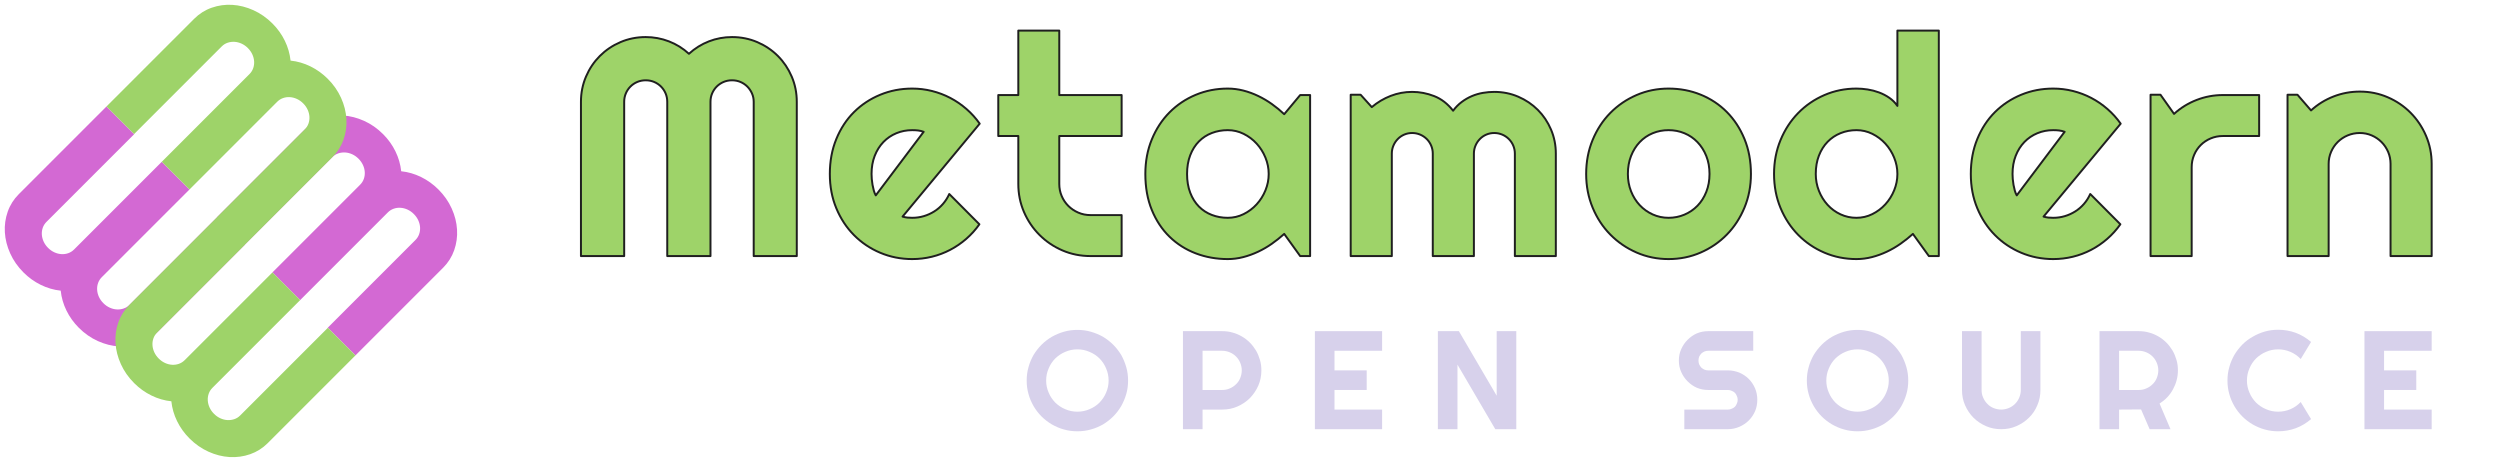
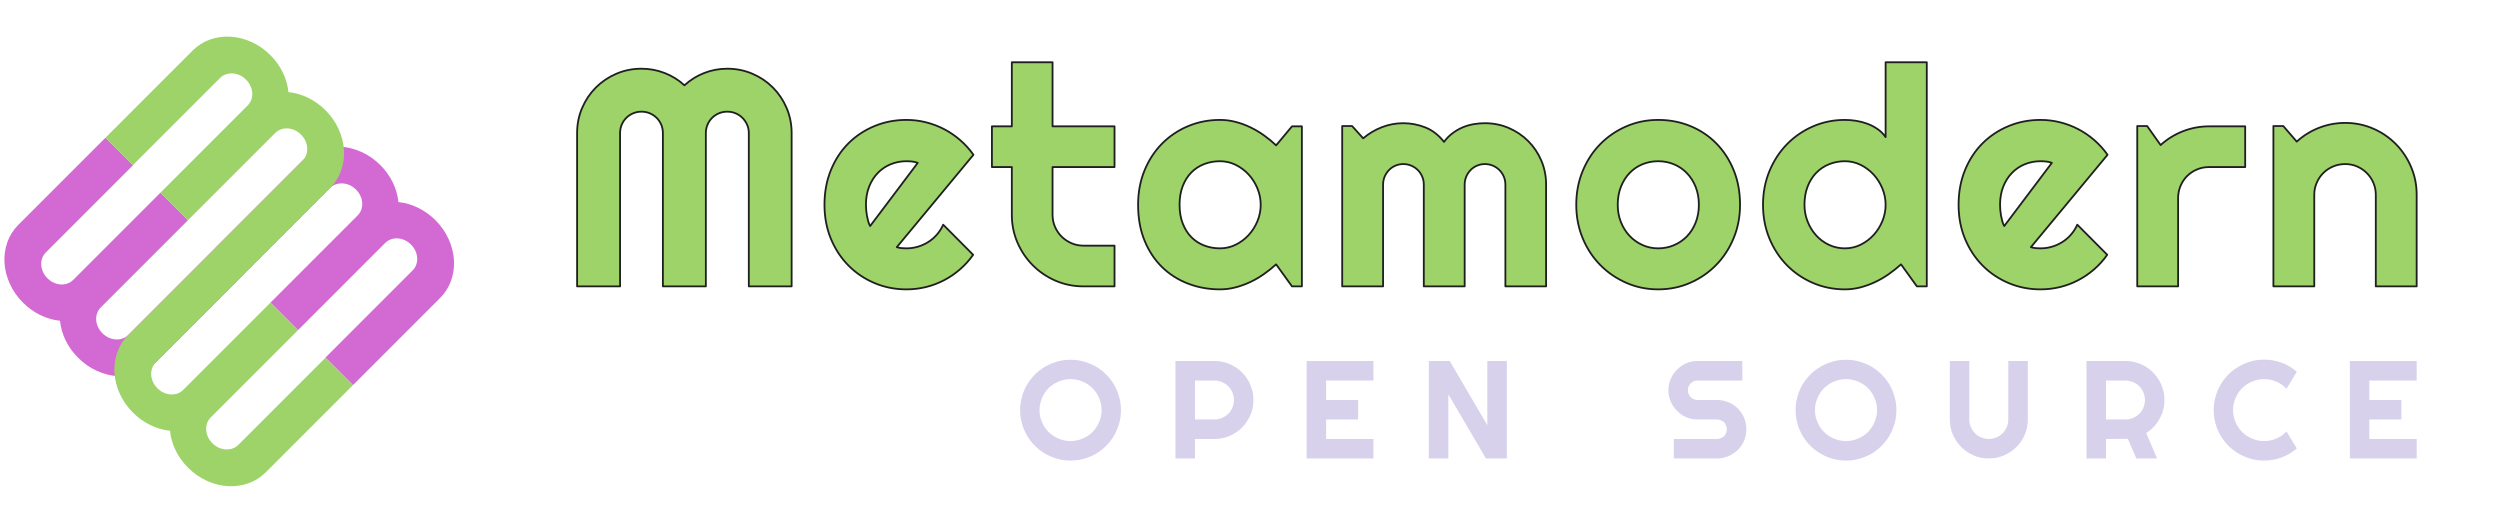
- <svg xmlns="http://www.w3.org/2000/svg" width="100%" height="100%" viewBox="0 0 5250 970" version="1.1" xml:space="preserve" style="fill-rule:evenodd;clip-rule:evenodd;stroke-linejoin:round;stroke-miterlimit:1.414;">
-   <rect id="os-logo-blue-purple-no-bg" x="0" y="0" width="5250" height="970" style="fill:none;" />
-   <path d="M513.922,513.922l184.091,-184.092c3.596,-3.595 7.728,-6.174 12.398,-7.737c4.67,-1.562 9.491,-2.194 14.463,-1.896c4.972,0.297 9.874,1.544 14.706,3.738c4.831,2.195 9.274,5.319 13.327,9.373c4.054,4.054 7.178,8.496 9.373,13.328c2.194,4.831 3.441,9.733 3.738,14.705c0.298,4.972 -0.368,9.759 -1.998,14.361c-1.63,4.603 -4.242,8.702 -7.838,12.297l-184.091,184.092l58.169,58.169l184.091,-184.092c3.596,-3.595 7.695,-6.208 12.297,-7.838c4.603,-1.629 9.39,-2.295 14.362,-1.998c4.972,0.298 9.874,1.544 14.705,3.739c4.832,2.195 9.274,5.319 13.328,9.373c4.053,4.053 7.178,8.496 9.372,13.327c2.195,4.832 3.441,9.733 3.739,14.705c0.298,4.972 -0.368,9.759 -1.998,14.362c-1.63,4.602 -4.243,8.701 -7.838,12.297l-184.092,184.091l58.17,58.17l184.091,-184.092c10.667,-10.667 18.441,-22.968 23.323,-36.902c4.882,-13.935 6.876,-28.361 5.983,-43.276c-0.893,-14.916 -4.636,-29.685 -11.228,-44.307c-6.592,-14.622 -15.901,-27.946 -27.926,-39.971c-10.81,-10.81 -22.922,-19.506 -36.337,-26.089c-13.414,-6.584 -27.344,-10.625 -41.788,-12.125c-1.5,-14.444 -5.508,-28.34 -12.023,-41.687c-6.516,-13.347 -15.178,-25.425 -25.988,-36.235c-12.026,-12.026 -25.349,-21.334 -39.971,-27.926c-14.622,-6.592 -29.391,-10.335 -44.307,-11.228c-14.916,-0.893 -29.341,1.101 -43.276,5.983c-13.935,4.882 -26.236,12.656 -36.902,23.323l-184.092,184.091l0.123,0.123l-184.091,184.092c-3.596,3.595 -7.728,6.174 -12.398,7.737c-4.67,1.562 -9.491,2.194 -14.463,1.896c-4.972,-0.297 -9.874,-1.544 -14.706,-3.738c-4.831,-2.195 -9.274,-5.319 -13.327,-9.373c-4.054,-4.054 -7.178,-8.496 -9.373,-13.328c-2.194,-4.831 -3.441,-9.733 -3.738,-14.705c-0.298,-4.972 0.368,-9.759 1.998,-14.361c1.63,-4.603 4.242,-8.702 7.838,-12.297l184.091,-184.092l-58.169,-58.169l-184.091,184.092c-3.596,3.595 -7.695,6.208 -12.297,7.838c-4.603,1.629 -9.39,2.295 -14.362,1.998c-4.972,-0.298 -9.874,-1.544 -14.705,-3.739c-4.832,-2.195 -9.274,-5.319 -13.328,-9.373c-4.053,-4.053 -7.178,-8.496 -9.372,-13.327c-2.195,-4.832 -3.441,-9.733 -3.739,-14.705c-0.298,-4.972 0.368,-9.759 1.998,-14.362c1.63,-4.602 4.243,-8.701 7.838,-12.297l184.092,-184.091l-58.17,-58.17l-184.091,184.092c-10.667,10.667 -18.441,22.968 -23.323,36.902c-4.882,13.935 -6.876,28.361 -5.983,43.276c0.893,14.916 4.636,29.685 11.228,44.307c6.592,14.622 15.901,27.946 27.926,39.971c10.81,10.81 22.922,19.506 36.337,26.089c13.414,6.584 27.344,10.625 41.788,12.125c1.5,14.444 5.508,28.34 12.023,41.687c6.516,13.347 15.178,25.425 25.988,36.235c12.026,12.026 25.349,21.334 39.971,27.926c14.622,6.592 29.391,10.335 44.307,11.228c14.916,0.893 29.341,-1.101 43.276,-5.983c13.935,-4.882 26.236,-12.656 36.902,-23.323l184.092,-184.091" style="fill:#d369d3;" />
-   <path d="M514.045,514.045l184.091,-184.092c10.667,-10.666 18.441,-22.967 23.323,-36.902c4.882,-13.935 6.876,-28.36 5.983,-43.276c-0.893,-14.916 -4.636,-29.685 -11.228,-44.307c-6.592,-14.622 -15.9,-27.945 -27.926,-39.971c-10.81,-10.81 -22.922,-19.506 -36.336,-26.089c-13.415,-6.583 -27.344,-10.625 -41.788,-12.125c-1.5,-14.444 -5.508,-28.34 -12.024,-41.687c-6.515,-13.347 -15.178,-25.425 -25.988,-36.235c-12.025,-12.025 -25.349,-21.334 -39.971,-27.926c-14.622,-6.592 -29.391,-10.335 -44.307,-11.228c-14.915,-0.893 -29.341,1.101 -43.276,5.983c-13.934,4.882 -26.235,12.656 -36.902,23.323l-184.092,184.091l57.967,57.967l184.091,-184.092c3.596,-3.595 7.729,-6.174 12.399,-7.736c4.67,-1.563 9.491,-2.195 14.463,-1.897c4.972,0.298 9.873,1.544 14.705,3.739c4.831,2.194 9.274,5.319 13.327,9.372c4.054,4.054 7.178,8.496 9.373,13.328c2.195,4.831 3.441,9.733 3.739,14.705c0.297,4.972 -0.369,9.759 -1.998,14.362c-1.63,4.602 -4.243,8.701 -7.838,12.297l-184.092,184.091l58.169,58.169l184.092,-184.091c3.595,-3.596 7.694,-6.208 12.297,-7.838c4.602,-1.63 9.389,-2.296 14.361,-1.998c4.972,0.297 9.874,1.544 14.705,3.738c4.832,2.195 9.274,5.319 13.328,9.373c4.054,4.053 7.178,8.496 9.373,13.327c2.194,4.832 3.441,9.734 3.738,14.706c0.298,4.972 -0.368,9.759 -1.998,14.361c-1.63,4.603 -4.242,8.702 -7.838,12.297l-184.091,184.092l0.079,0.079l-184.091,184.092c-10.667,10.666 -18.441,22.967 -23.323,36.902c-4.882,13.935 -6.876,28.36 -5.983,43.276c0.893,14.916 4.636,29.685 11.228,44.307c6.592,14.622 15.9,27.945 27.926,39.971c10.81,10.81 22.922,19.506 36.336,26.089c13.415,6.583 27.344,10.625 41.788,12.125c1.5,14.444 5.508,28.34 12.024,41.687c6.515,13.347 15.178,25.425 25.988,36.235c12.025,12.025 25.349,21.334 39.971,27.926c14.622,6.592 29.391,10.335 44.307,11.228c14.915,0.893 29.341,-1.101 43.276,-5.983c13.934,-4.882 26.235,-12.656 36.902,-23.323l184.092,-184.091l-57.967,-57.967l-184.091,184.092c-3.596,3.595 -7.729,6.174 -12.399,7.736c-4.67,1.563 -9.491,2.195 -14.463,1.897c-4.972,-0.298 -9.873,-1.544 -14.705,-3.739c-4.831,-2.194 -9.274,-5.319 -13.327,-9.372c-4.054,-4.054 -7.178,-8.496 -9.373,-13.328c-2.195,-4.831 -3.441,-9.733 -3.739,-14.705c-0.297,-4.972 0.369,-9.759 1.998,-14.362c1.63,-4.602 4.243,-8.701 7.838,-12.297l184.092,-184.091l-58.169,-58.169l-184.092,184.091c-3.595,3.596 -7.694,6.208 -12.297,7.838c-4.602,1.63 -9.389,2.296 -14.361,1.998c-4.972,-0.297 -9.874,-1.544 -14.705,-3.738c-4.832,-2.195 -9.274,-5.319 -13.328,-9.373c-4.054,-4.053 -7.178,-8.496 -9.373,-13.327c-2.194,-4.832 -3.441,-9.734 -3.738,-14.706c-0.298,-4.972 0.368,-9.759 1.998,-14.361c1.63,-4.603 4.242,-8.702 7.838,-12.297l184.091,-184.092" style="fill:#9ed369;" />
-   <path d="M1673.24,537.73l-90.457,0l0,-323.876c0,-6.325 -1.213,-12.229 -3.638,-17.712c-2.425,-5.482 -5.693,-10.279 -9.804,-14.391c-4.112,-4.111 -8.909,-7.327 -14.391,-9.646c-5.483,-2.32 -11.387,-3.479 -17.712,-3.479c-6.326,0 -12.23,1.159 -17.712,3.479c-5.483,2.319 -10.28,5.535 -14.391,9.646c-4.112,4.112 -7.328,8.909 -9.647,14.391c-2.319,5.483 -3.479,11.387 -3.479,17.712l0,323.876l-90.774,0l0,-323.876c0,-6.325 -1.16,-12.229 -3.479,-17.712c-2.319,-5.482 -5.535,-10.279 -9.647,-14.391c-4.111,-4.111 -8.908,-7.327 -14.391,-9.646c-5.482,-2.32 -11.386,-3.479 -17.712,-3.479c-6.325,0 -12.229,1.159 -17.712,3.479c-5.482,2.319 -10.279,5.535 -14.39,9.646c-4.112,4.112 -7.328,8.909 -9.647,14.391c-2.32,5.483 -3.479,11.387 -3.479,17.712l0,323.876l-90.774,0l0,-323.876c0,-18.766 3.532,-36.425 10.596,-52.977c7.063,-16.553 16.763,-30.996 29.098,-43.331c12.335,-12.336 26.779,-22.035 43.331,-29.099c16.552,-7.063 34.211,-10.595 52.977,-10.595c16.869,0 33.105,3.004 48.708,9.014c15.604,6.009 29.626,14.707 42.066,26.093c12.441,-11.386 26.41,-20.084 41.908,-26.093c15.498,-6.01 31.681,-9.014 48.55,-9.014c18.766,0 36.425,3.532 52.977,10.595c16.553,7.064 30.996,16.763 43.331,29.099c12.335,12.335 22.035,26.778 29.099,43.331c7.063,16.552 10.595,34.211 10.595,52.977l0,323.876Z" style="fill:#9ed369;fill-rule:nonzero;stroke:#1f1f1f;stroke-width:4.17px;" />
-   <path d="M1895.41,454.863c3.374,1.054 6.748,1.74 10.121,2.056c3.374,0.316 6.748,0.474 10.121,0.474c8.435,0 16.553,-1.159 24.354,-3.479c7.802,-2.319 15.129,-5.64 21.982,-9.963c6.853,-4.322 12.968,-9.594 18.345,-15.814c5.376,-6.22 9.752,-13.126 13.125,-20.717l63.257,63.574c-8.012,11.386 -17.237,21.613 -27.675,30.679c-10.437,9.067 -21.718,16.763 -33.842,23.089c-12.124,6.326 -24.881,11.123 -38.271,14.391c-13.389,3.268 -27.147,4.903 -41.275,4.903c-23.826,0 -46.23,-4.428 -67.21,-13.284c-20.98,-8.856 -39.325,-21.192 -55.034,-37.006c-15.709,-15.814 -28.096,-34.633 -37.163,-56.457c-9.067,-21.823 -13.6,-45.808 -13.6,-71.954c0,-26.779 4.533,-51.239 13.6,-73.378c9.067,-22.14 21.454,-41.012 37.163,-56.615c15.709,-15.604 34.054,-27.728 55.034,-36.373c20.98,-8.645 43.384,-12.968 67.21,-12.968c14.128,0 27.939,1.687 41.434,5.061c13.494,3.373 26.304,8.223 38.428,14.549c12.124,6.326 23.458,14.074 34.001,23.247c10.543,9.172 19.82,19.451 27.833,30.838l-161.938,195.147Zm44.28,-178.068c-4.006,-1.476 -7.96,-2.425 -11.861,-2.847c-3.901,-0.421 -7.96,-0.632 -12.177,-0.632c-11.808,0 -22.93,2.161 -33.368,6.484c-10.437,4.322 -19.504,10.49 -27.2,18.502c-7.696,8.013 -13.759,17.659 -18.187,28.94c-4.428,11.281 -6.642,23.985 -6.642,38.113c0,3.162 0.159,6.747 0.475,10.753c0.316,4.007 0.843,8.066 1.581,12.177c0.738,4.112 1.634,8.066 2.689,11.861c1.054,3.795 2.425,7.169 4.111,10.121l100.579,-133.472Z" style="fill:#9ed369;fill-rule:nonzero;stroke:#1f1f1f;stroke-width:4.17px;" />
-   <path d="M2289.95,537.73c-20.874,0 -40.484,-3.954 -58.829,-11.861c-18.344,-7.907 -34.422,-18.766 -48.233,-32.577c-13.811,-13.811 -24.67,-29.889 -32.577,-48.234c-7.907,-18.344 -11.861,-37.954 -11.861,-58.829l0,-100.578l-42.066,0l0,-86.03l42.066,0l0,-135.369l86.029,0l0,135.369l130.942,0l0,86.03l-130.942,0l0,100.578c0,9.067 1.687,17.554 5.061,25.461c3.374,7.907 8.013,14.813 13.917,20.717c5.903,5.904 12.862,10.596 20.874,14.075c8.013,3.479 16.553,5.218 25.619,5.218l65.471,0l0,86.03l-65.471,0Z" style="fill:#9ed369;fill-rule:nonzero;stroke:#1f1f1f;stroke-width:4.17px;" />
-   <path d="M2751.24,537.73l-20.875,0l-33.526,-46.494c-8.224,7.38 -16.922,14.285 -26.094,20.717c-9.172,6.431 -18.819,12.018 -28.94,16.763c-10.121,4.744 -20.506,8.487 -31.154,11.228c-10.648,2.741 -21.455,4.112 -32.419,4.112c-23.827,0 -46.23,-4.007 -67.211,-12.019c-20.98,-8.013 -39.324,-19.663 -55.033,-34.95c-15.709,-15.287 -28.097,-34 -37.164,-56.14c-9.066,-22.14 -13.6,-47.338 -13.6,-75.592c0,-26.357 4.534,-50.553 13.6,-72.588c9.067,-22.034 21.455,-40.959 37.164,-56.773c15.709,-15.814 34.053,-28.096 55.033,-36.847c20.981,-8.751 43.384,-13.126 67.211,-13.126c10.964,0 21.824,1.371 32.577,4.112c10.754,2.741 21.191,6.536 31.312,11.386c10.122,4.85 19.768,10.543 28.941,17.079c9.172,6.537 17.764,13.601 25.777,21.192l33.526,-40.169l20.875,0l0,338.109Zm-86.979,-172.375c0,-11.808 -2.266,-23.247 -6.8,-34.317c-4.533,-11.07 -10.701,-20.875 -18.502,-29.415c-7.802,-8.539 -16.922,-15.392 -27.359,-20.558c-10.437,-5.166 -21.56,-7.749 -33.368,-7.749c-11.808,0 -22.931,2.003 -33.368,6.009c-10.437,4.006 -19.504,9.91 -27.201,17.712c-7.696,7.802 -13.758,17.448 -18.186,28.94c-4.428,11.492 -6.642,24.618 -6.642,39.378c0,14.76 2.214,27.885 6.642,39.377c4.428,11.492 10.49,21.138 18.186,28.94c7.697,7.802 16.764,13.706 27.201,17.712c10.437,4.006 21.56,6.009 33.368,6.009c11.808,0 22.931,-2.583 33.368,-7.748c10.437,-5.166 19.557,-12.019 27.359,-20.559c7.801,-8.54 13.969,-18.345 18.502,-29.414c4.534,-11.07 6.8,-22.509 6.8,-34.317Z" style="fill:#9ed369;fill-rule:nonzero;stroke:#1f1f1f;stroke-width:4.17px;" />
-   <path d="M3267.24,537.73l-86.029,0l0,-215.074c0,-5.904 -1.107,-11.492 -3.321,-16.763c-2.214,-5.271 -5.324,-9.91 -9.331,-13.916c-4.006,-4.007 -8.645,-7.117 -13.916,-9.331c-5.271,-2.214 -10.859,-3.321 -16.763,-3.321c-5.904,0 -11.439,1.107 -16.605,3.321c-5.166,2.214 -9.7,5.324 -13.6,9.331c-3.901,4.006 -6.959,8.645 -9.173,13.916c-2.214,5.271 -3.321,10.859 -3.321,16.763l0,215.074l-86.345,0l0,-215.074c0,-5.904 -1.107,-11.492 -3.321,-16.763c-2.214,-5.271 -5.324,-9.91 -9.331,-13.916c-4.006,-4.007 -8.645,-7.117 -13.916,-9.331c-5.272,-2.214 -10.859,-3.321 -16.763,-3.321c-5.904,0 -11.439,1.107 -16.605,3.321c-5.166,2.214 -9.7,5.324 -13.601,9.331c-3.9,4.006 -6.958,8.645 -9.172,13.916c-2.214,5.271 -3.321,10.859 -3.321,16.763l0,215.074l-86.346,0l0,-338.741l20.875,0l23.405,25.935c12.019,-10.121 25.25,-17.975 39.694,-23.563c14.444,-5.588 29.467,-8.382 45.071,-8.382c15.814,0 31.259,2.952 46.335,8.856c15.077,5.904 28.308,16.131 39.694,30.68c5.272,-7.169 11.281,-13.284 18.028,-18.344c6.748,-5.061 13.864,-9.173 21.35,-12.336c7.485,-3.162 15.234,-5.429 23.246,-6.8c8.013,-1.37 15.92,-2.056 23.722,-2.056c17.923,0 34.738,3.374 50.447,10.122c15.709,6.747 29.415,15.972 41.117,27.674c11.703,11.703 20.928,25.461 27.675,41.276c6.748,15.814 10.121,32.682 10.121,50.605l0,215.074Z" style="fill:#9ed369;fill-rule:nonzero;stroke:#1f1f1f;stroke-width:4.17px;" />
-   <path d="M3676.96,365.355c0,25.302 -4.533,48.866 -13.6,70.689c-9.067,21.824 -21.402,40.696 -37.005,56.615c-15.604,15.92 -33.896,28.466 -54.876,37.638c-20.98,9.172 -43.489,13.759 -67.527,13.759c-23.826,0 -46.23,-4.587 -67.21,-13.759c-20.98,-9.172 -39.325,-21.718 -55.034,-37.638c-15.708,-15.919 -28.096,-34.791 -37.163,-56.615c-9.067,-21.823 -13.6,-45.387 -13.6,-70.689c0,-25.725 4.533,-49.552 13.6,-71.481c9.067,-21.929 21.455,-40.853 37.163,-56.773c15.709,-15.92 34.054,-28.413 55.034,-37.48c20.98,-9.066 43.384,-13.6 67.21,-13.6c24.038,0 46.547,4.27 67.527,12.81c20.98,8.539 39.272,20.664 54.876,36.372c15.603,15.709 27.938,34.581 37.005,56.615c9.067,22.035 13.6,46.547 13.6,73.537Zm-86.978,0c0,-13.917 -2.267,-26.516 -6.8,-37.796c-4.534,-11.281 -10.701,-20.981 -18.503,-29.099c-7.802,-8.118 -16.921,-14.338 -27.359,-18.66c-10.437,-4.323 -21.56,-6.484 -33.368,-6.484c-11.808,0 -22.93,2.161 -33.368,6.484c-10.437,4.322 -19.504,10.542 -27.2,18.66c-7.696,8.118 -13.758,17.818 -18.186,29.099c-4.428,11.28 -6.642,23.879 -6.642,37.796c0,13.073 2.214,25.197 6.642,36.372c4.428,11.176 10.49,20.875 18.186,29.099c7.696,8.223 16.763,14.707 27.2,19.451c10.438,4.744 21.56,7.116 33.368,7.116c11.808,0 22.931,-2.214 33.368,-6.641c10.438,-4.428 19.557,-10.649 27.359,-18.661c7.802,-8.013 13.969,-17.712 18.503,-29.098c4.533,-11.387 6.8,-23.933 6.8,-37.638Z" style="fill:#9ed369;fill-rule:nonzero;stroke:#1f1f1f;stroke-width:4.17px;" />
-   <path d="M4071.51,537.73l-20.874,0l-33.527,-46.494c-8.223,7.38 -16.921,14.285 -26.093,20.717c-9.172,6.431 -18.819,12.018 -28.94,16.763c-10.121,4.744 -20.506,8.487 -31.154,11.228c-10.648,2.741 -21.455,4.112 -32.419,4.112c-23.827,0 -46.231,-4.481 -67.211,-13.443c-20.98,-8.961 -39.325,-21.402 -55.033,-37.321c-15.709,-15.92 -28.097,-34.792 -37.164,-56.615c-9.067,-21.824 -13.6,-45.598 -13.6,-71.322c0,-25.514 4.533,-49.235 13.6,-71.164c9.067,-21.93 21.455,-40.907 37.164,-56.932c15.708,-16.025 34.053,-28.571 55.033,-37.638c20.98,-9.066 43.384,-13.6 67.211,-13.6c7.591,0 15.445,0.633 23.563,1.898c8.118,1.265 16.025,3.321 23.721,6.167c7.697,2.847 14.918,6.59 21.666,11.229c6.747,4.638 12.44,10.332 17.079,17.079l0,-158.142l86.978,0l0,473.478Zm-86.978,-172.375c0,-11.808 -2.267,-23.247 -6.8,-34.317c-4.533,-11.07 -10.701,-20.875 -18.503,-29.415c-7.801,-8.539 -16.921,-15.392 -27.358,-20.558c-10.438,-5.166 -21.56,-7.749 -33.368,-7.749c-11.808,0 -22.931,2.108 -33.368,6.325c-10.438,4.218 -19.505,10.28 -27.201,18.187c-7.696,7.907 -13.758,17.554 -18.186,28.94c-4.428,11.386 -6.642,24.248 -6.642,38.587c0,12.44 2.214,24.248 6.642,35.424c4.428,11.175 10.49,20.98 18.186,29.414c7.696,8.434 16.763,15.076 27.201,19.926c10.437,4.85 21.56,7.274 33.368,7.274c11.808,0 22.93,-2.583 33.368,-7.748c10.437,-5.166 19.557,-12.019 27.358,-20.559c7.802,-8.54 13.97,-18.345 18.503,-29.414c4.533,-11.07 6.8,-22.509 6.8,-34.317Z" style="fill:#9ed369;fill-rule:nonzero;stroke:#1f1f1f;stroke-width:4.17px;" />
-   <path d="M4291.47,454.863c3.373,1.054 6.747,1.74 10.121,2.056c3.373,0.316 6.747,0.474 10.121,0.474c8.434,0 16.552,-1.159 24.354,-3.479c7.801,-2.319 15.129,-5.64 21.981,-9.963c6.853,-4.322 12.968,-9.594 18.345,-15.814c5.377,-6.22 9.752,-13.126 13.126,-20.717l63.257,63.574c-8.013,11.386 -17.238,21.613 -27.675,30.679c-10.438,9.067 -21.718,16.763 -33.843,23.089c-12.124,6.326 -24.881,11.123 -38.27,14.391c-13.389,3.268 -27.148,4.903 -41.275,4.903c-23.827,0 -46.231,-4.428 -67.211,-13.284c-20.98,-8.856 -39.324,-21.192 -55.033,-37.006c-15.709,-15.814 -28.097,-34.633 -37.164,-56.457c-9.067,-21.823 -13.6,-45.808 -13.6,-71.954c0,-26.779 4.533,-51.239 13.6,-73.378c9.067,-22.14 21.455,-41.012 37.164,-56.615c15.709,-15.604 34.053,-27.728 55.033,-36.373c20.98,-8.645 43.384,-12.968 67.211,-12.968c14.127,0 27.938,1.687 41.433,5.061c13.495,3.373 26.304,8.223 38.429,14.549c12.124,6.326 23.457,14.074 34,23.247c10.543,9.172 19.821,19.451 27.833,30.838l-161.937,195.147Zm44.279,-178.068c-4.006,-1.476 -7.959,-2.425 -11.86,-2.847c-3.901,-0.421 -7.96,-0.632 -12.177,-0.632c-11.808,0 -22.931,2.161 -33.368,6.484c-10.438,4.322 -19.505,10.49 -27.201,18.502c-7.696,8.013 -13.758,17.659 -18.186,28.94c-4.428,11.281 -6.642,23.985 -6.642,38.113c0,3.162 0.158,6.747 0.474,10.753c0.317,4.007 0.844,8.066 1.582,12.177c0.738,4.112 1.634,8.066 2.688,11.861c1.054,3.795 2.425,7.169 4.112,10.121l100.578,-133.472Z" style="fill:#9ed369;fill-rule:nonzero;stroke:#1f1f1f;stroke-width:4.17px;" />
-   <path d="M4602.51,537.73l-86.346,0l0,-338.741l20.875,0l28.465,40.168c13.917,-12.651 29.731,-22.403 47.443,-29.256c17.712,-6.853 36.056,-10.28 55.034,-10.28l76.224,0l0,86.03l-76.224,0c-9.067,0 -17.607,1.687 -25.62,5.06c-8.012,3.374 -14.97,8.013 -20.874,13.917c-5.904,5.904 -10.543,12.862 -13.917,20.875c-3.374,8.012 -5.06,16.552 -5.06,25.619l0,186.608Z" style="fill:#9ed369;fill-rule:nonzero;stroke:#1f1f1f;stroke-width:4.17px;" />
-   <path d="M4890.16,537.73l-86.346,0l0,-338.741l20.875,0l28.465,32.893c13.917,-12.651 29.678,-22.403 47.285,-29.256c17.606,-6.853 36.004,-10.279 55.192,-10.279c20.664,0 40.168,3.953 58.512,11.861c18.345,7.907 34.37,18.766 48.076,32.577c13.705,13.811 24.512,29.941 32.419,48.391c7.907,18.45 11.86,38.113 11.86,58.988l0,193.566l-86.345,0l0,-193.566c0,-8.856 -1.687,-17.238 -5.061,-25.145c-3.374,-7.907 -8.012,-14.813 -13.916,-20.717c-5.904,-5.904 -12.757,-10.543 -20.559,-13.916c-7.802,-3.374 -16.13,-5.061 -24.986,-5.061c-9.067,0 -17.607,1.687 -25.619,5.061c-8.013,3.373 -14.971,8.012 -20.875,13.916c-5.904,5.904 -10.543,12.81 -13.917,20.717c-3.374,7.907 -5.06,16.289 -5.06,25.145l0,193.566Z" style="fill:#9ed369;fill-rule:nonzero;stroke:#1f1f1f;stroke-width:4.17px;" />
-   <g transform="matrix(1.30526,0,0,1.30526,1462.96,-366.272)">
+ <svg xmlns="http://www.w3.org/2000/svg" width="100%" height="100%" viewBox="0 0 5700 1200" version="1.1" xml:space="preserve" style="fill-rule:evenodd;clip-rule:evenodd;stroke-linejoin:round;stroke-miterlimit:1.414;">
+   <rect id="os-logo-blue-purple-no-bg" x="0" y="0" width="5700" height="1200" style="fill:none;" />
+   <path d="M553.819,627.247l198.666,-198.666c3.881,-3.881 8.34,-6.664 13.38,-8.35c5.04,-1.686 10.243,-2.368 15.608,-2.047c5.366,0.322 10.656,1.667 15.87,4.035c5.214,2.369 10.008,5.74 14.382,10.115c4.375,4.374 7.747,9.169 10.115,14.383c2.369,5.214 3.713,10.503 4.035,15.869c0.321,5.366 -0.398,10.532 -2.157,15.499c-1.758,4.967 -4.578,9.39 -8.458,13.27l-198.667,198.667l62.775,62.774l198.666,-198.666c3.881,-3.88 8.304,-6.7 13.271,-8.459c4.967,-1.759 10.133,-2.477 15.499,-2.156c5.365,0.321 10.655,1.666 15.869,4.035c5.214,2.368 10.008,5.74 14.383,10.114c4.374,4.375 7.746,9.169 10.114,14.383c2.369,5.214 3.714,10.504 4.035,15.869c0.322,5.366 -0.397,10.532 -2.156,15.499c-1.759,4.967 -4.578,9.39 -8.459,13.271l-198.666,198.666l62.774,62.775l198.667,-198.667c11.511,-11.511 19.901,-24.786 25.169,-39.824c5.269,-15.038 7.421,-30.605 6.457,-46.702c-0.964,-16.097 -5.003,-32.035 -12.117,-47.815c-7.114,-15.779 -17.159,-30.158 -30.137,-43.136c-11.666,-11.665 -24.737,-21.05 -39.213,-28.154c-14.477,-7.105 -29.509,-11.466 -45.097,-13.085c-1.619,-15.588 -5.944,-30.583 -12.975,-44.987c-7.032,-14.404 -16.38,-27.439 -28.046,-39.104c-12.977,-12.978 -27.356,-23.024 -43.136,-30.138c-15.779,-7.113 -31.717,-11.152 -47.814,-12.116c-16.097,-0.964 -31.664,1.188 -46.702,6.456c-15.039,5.269 -28.313,13.659 -39.825,25.17l-198.666,198.666l0.133,0.133l-198.667,198.667c-3.88,3.88 -8.34,6.663 -13.38,8.349c-5.039,1.686 -10.242,2.368 -15.608,2.047c-5.365,-0.321 -10.655,-1.666 -15.869,-4.035c-5.214,-2.368 -10.008,-5.74 -14.383,-10.114c-4.374,-4.375 -7.746,-9.169 -10.115,-14.383c-2.368,-5.214 -3.713,-10.504 -4.034,-15.869c-0.322,-5.366 0.397,-10.532 2.156,-15.499c1.759,-4.967 4.578,-9.39 8.459,-13.271l198.666,-198.666l-62.774,-62.775l-198.667,198.667c-3.88,3.88 -8.304,6.7 -13.271,8.458c-4.966,1.759 -10.133,2.478 -15.498,2.157c-5.366,-0.322 -10.656,-1.667 -15.87,-4.035c-5.214,-2.369 -10.008,-5.74 -14.382,-10.115c-4.375,-4.374 -7.746,-9.168 -10.115,-14.382c-2.368,-5.214 -3.713,-10.504 -4.035,-15.87c-0.321,-5.365 0.398,-10.532 2.157,-15.498c1.758,-4.967 4.578,-9.391 8.458,-13.271l198.667,-198.667l-62.775,-62.774l-198.666,198.666c-11.512,11.512 -19.901,24.786 -25.17,39.824c-5.268,15.039 -7.42,30.606 -6.456,46.703c0.964,16.096 5.002,32.035 12.116,47.814c7.114,15.78 17.16,30.159 30.138,43.136c11.665,11.666 24.736,21.051 39.213,28.155c14.477,7.104 29.509,11.466 45.096,13.085c1.619,15.587 5.944,30.583 12.976,44.987c7.031,14.404 16.38,27.438 28.045,39.104c12.978,12.978 27.357,23.023 43.136,30.137c15.78,7.114 31.718,11.153 47.815,12.117c16.096,0.964 31.664,-1.188 46.702,-6.457c15.038,-5.268 28.313,-13.658 39.824,-25.169l198.667,-198.667" style="fill:#d369d3;" />
+   <path d="M553.952,627.38l198.666,-198.666c11.512,-11.512 19.901,-24.786 25.17,-39.824c5.268,-15.039 7.42,-30.606 6.456,-46.703c-0.964,-16.096 -5.003,-32.035 -12.116,-47.814c-7.114,-15.78 -17.16,-30.159 -30.138,-43.136c-11.665,-11.666 -24.736,-21.051 -39.213,-28.155c-14.477,-7.104 -29.509,-11.466 -45.097,-13.085c-1.618,-15.587 -5.944,-30.583 -12.975,-44.987c-7.031,-14.404 -16.38,-27.438 -28.045,-39.104c-12.978,-12.978 -27.357,-23.023 -43.136,-30.137c-15.78,-7.114 -31.718,-11.153 -47.815,-12.117c-16.097,-0.964 -31.664,1.188 -46.702,6.457c-15.038,5.268 -28.313,13.658 -39.824,25.169l-198.667,198.667l62.556,62.556l198.667,-198.667c3.88,-3.88 8.34,-6.663 13.38,-8.349c5.039,-1.686 10.242,-2.368 15.608,-2.047c5.365,0.321 10.655,1.666 15.869,4.035c5.214,2.368 10.008,5.74 14.383,10.114c4.374,4.375 7.746,9.169 10.114,14.383c2.369,5.214 3.714,10.504 4.035,15.869c0.321,5.366 -0.397,10.532 -2.156,15.499c-1.759,4.967 -4.579,9.39 -8.459,13.271l-198.666,198.666l62.774,62.775l198.667,-198.667c3.88,-3.88 8.304,-6.7 13.27,-8.458c4.967,-1.759 10.133,-2.478 15.499,-2.157c5.366,0.322 10.655,1.667 15.869,4.035c5.214,2.369 10.009,5.74 14.383,10.115c4.375,4.374 7.746,9.168 10.115,14.382c2.368,5.214 3.713,10.504 4.035,15.87c0.321,5.365 -0.398,10.532 -2.157,15.498c-1.759,4.967 -4.578,9.391 -8.458,13.271l-198.667,198.667l0.086,0.085l-198.667,198.667c-11.511,11.511 -19.901,24.786 -25.169,39.824c-5.268,15.038 -7.421,30.606 -6.457,46.702c0.964,16.097 5.003,32.035 12.117,47.815c7.114,15.78 17.159,30.158 30.137,43.136c11.666,11.665 24.737,21.05 39.214,28.155c14.476,7.104 29.508,11.466 45.096,13.084c1.619,15.588 5.944,30.584 12.975,44.988c7.032,14.403 16.38,27.438 28.046,39.103c12.978,12.978 27.356,23.024 43.136,30.138c15.779,7.114 31.718,11.153 47.814,12.116c16.097,0.964 31.665,-1.188 46.703,-6.456c15.038,-5.268 28.312,-13.658 39.824,-25.17l198.666,-198.666l-62.556,-62.556l-198.666,198.667c-3.88,3.88 -8.34,6.663 -13.38,8.349c-5.04,1.686 -10.243,2.368 -15.608,2.047c-5.366,-0.322 -10.655,-1.666 -15.869,-4.035c-5.214,-2.368 -10.009,-5.74 -14.383,-10.115c-4.375,-4.374 -7.746,-9.168 -10.115,-14.382c-2.368,-5.214 -3.713,-10.504 -4.035,-15.87c-0.321,-5.365 0.398,-10.532 2.157,-15.498c1.759,-4.967 4.578,-9.391 8.458,-13.271l198.667,-198.667l-62.775,-62.774l-198.666,198.666c-3.881,3.881 -8.304,6.7 -13.271,8.459c-4.967,1.759 -10.133,2.478 -15.499,2.156c-5.365,-0.321 -10.655,-1.666 -15.869,-4.034c-5.214,-2.369 -10.008,-5.74 -14.383,-10.115c-4.374,-4.375 -7.746,-9.169 -10.114,-14.383c-2.369,-5.214 -3.714,-10.504 -4.035,-15.869c-0.321,-5.366 0.397,-10.532 2.156,-15.499c1.759,-4.967 4.579,-9.39 8.459,-13.27l198.666,-198.667" style="fill:#9ed369;" />
+   <path d="M1804.92,652.94l-97.62,0l0,-349.517c0,-6.827 -1.308,-13.198 -3.925,-19.115c-2.617,-5.916 -6.144,-11.093 -10.581,-15.53c-4.437,-4.437 -9.614,-7.907 -15.53,-10.41c-5.917,-2.504 -12.288,-3.755 -19.114,-3.755c-6.827,0 -13.198,1.251 -19.115,3.755c-5.916,2.503 -11.093,5.973 -15.53,10.41c-4.437,4.437 -7.907,9.614 -10.411,15.53c-2.503,5.917 -3.754,12.288 -3.754,19.115l0,349.517l-97.961,0l0,-349.517c0,-6.827 -1.251,-13.198 -3.754,-19.115c-2.503,-5.916 -5.973,-11.093 -10.411,-15.53c-4.437,-4.437 -9.614,-7.907 -15.53,-10.41c-5.916,-2.504 -12.288,-3.755 -19.114,-3.755c-6.827,0 -13.198,1.251 -19.115,3.755c-5.916,2.503 -11.093,5.973 -15.53,10.41c-4.437,4.437 -7.907,9.614 -10.41,15.53c-2.503,5.917 -3.755,12.288 -3.755,19.115l0,349.517l-97.96,0l0,-349.517c0,-20.252 3.811,-39.31 11.434,-57.173c7.623,-17.862 18.09,-33.449 31.402,-46.761c13.312,-13.312 28.899,-23.779 46.762,-31.402c17.862,-7.623 36.92,-11.435 57.172,-11.435c18.204,0 35.725,3.243 52.564,9.728c16.839,6.485 31.971,15.872 45.396,28.16c13.426,-12.288 28.501,-21.675 45.226,-28.16c16.725,-6.485 34.189,-9.728 52.394,-9.728c20.252,0 39.309,3.812 57.172,11.435c17.862,7.623 33.45,18.09 46.761,31.402c13.312,13.312 23.779,28.899 31.402,46.761c7.623,17.863 11.435,36.921 11.435,57.173l0,349.517Z" style="fill:#9ed369;fill-rule:nonzero;stroke:#1f1f1f;stroke-width:4.17px;" />
+   <path d="M2044.68,563.513c3.641,1.138 7.281,1.877 10.922,2.219c3.641,0.341 7.282,0.512 10.923,0.512c9.102,0 17.862,-1.252 26.282,-3.755c8.419,-2.503 16.326,-6.087 23.722,-10.752c7.395,-4.665 13.994,-10.353 19.797,-17.066c5.802,-6.713 10.524,-14.165 14.165,-22.357l68.265,68.607c-8.647,12.287 -18.602,23.324 -29.866,33.108c-11.264,9.785 -23.438,18.091 -36.522,24.917c-13.084,6.827 -26.851,12.003 -41.3,15.53c-14.45,3.527 -29.297,5.291 -44.543,5.291c-25.714,0 -49.891,-4.779 -72.532,-14.336c-22.641,-9.557 -42.438,-22.869 -59.391,-39.935c-16.952,-17.066 -30.321,-37.375 -40.106,-60.927c-9.784,-23.551 -14.677,-49.435 -14.677,-77.651c0,-28.899 4.893,-55.295 14.677,-79.188c9.785,-23.893 23.154,-44.259 40.106,-61.097c16.953,-16.839 36.75,-29.923 59.391,-39.253c22.641,-9.329 46.818,-13.994 72.532,-13.994c15.246,0 30.15,1.82 44.713,5.461c14.564,3.641 28.387,8.875 41.471,15.701c13.085,6.827 25.315,15.189 36.693,25.088c11.378,9.898 21.39,20.991 30.037,33.279l-174.759,210.598Zm47.785,-192.167c-4.323,-1.592 -8.59,-2.616 -12.799,-3.071c-4.21,-0.456 -8.59,-0.683 -13.141,-0.683c-12.743,0 -24.747,2.332 -36.01,6.997c-11.264,4.665 -21.049,11.321 -29.354,19.968c-8.306,8.647 -14.848,19.057 -19.627,31.231c-4.778,12.174 -7.167,25.884 -7.167,41.13c0,3.413 0.17,7.281 0.512,11.605c0.341,4.323 0.91,8.704 1.706,13.141c0.797,4.437 1.764,8.704 2.901,12.8c1.138,4.096 2.617,7.736 4.438,10.922l108.541,-144.04Z" style="fill:#9ed369;fill-rule:nonzero;stroke:#1f1f1f;stroke-width:4.17px;" />
+   <path d="M2470.46,652.94c-22.527,0 -43.689,-4.266 -63.486,-12.799c-19.797,-8.533 -37.148,-20.252 -52.052,-35.157c-14.905,-14.904 -26.624,-32.255 -35.157,-52.052c-8.533,-19.797 -12.8,-40.959 -12.8,-63.487l0,-108.541l-45.396,0l0,-92.841l45.396,0l0,-146.088l92.841,0l0,146.088l141.309,0l0,92.841l-141.309,0l0,108.541c0,9.785 1.82,18.944 5.461,27.477c3.641,8.533 8.647,15.985 15.019,22.357c6.371,6.371 13.88,11.434 22.527,15.189c8.647,3.754 17.863,5.632 27.647,5.632l70.655,0l0,92.84l-70.655,0Z" style="fill:#9ed369;fill-rule:nonzero;stroke:#1f1f1f;stroke-width:4.17px;" />
+   <path d="M2968.27,652.94l-22.528,0l-36.18,-50.175c-8.875,7.965 -18.261,15.417 -28.159,22.357c-9.899,6.941 -20.309,12.971 -31.232,18.091c-10.922,5.12 -22.129,9.159 -33.62,12.117c-11.492,2.958 -23.154,4.437 -34.986,4.437c-25.714,0 -49.891,-4.324 -72.532,-12.97c-22.641,-8.647 -42.438,-21.22 -59.391,-37.717c-16.952,-16.497 -30.321,-36.693 -40.106,-60.585c-9.784,-23.893 -14.677,-51.085 -14.677,-81.577c0,-28.444 4.893,-54.556 14.677,-78.335c9.785,-23.779 23.154,-44.201 40.106,-61.268c16.953,-17.066 36.75,-30.321 59.391,-39.764c22.641,-9.443 46.818,-14.165 72.532,-14.165c11.832,0 23.551,1.479 35.156,4.437c11.605,2.958 22.869,7.054 33.792,12.288c10.922,5.234 21.332,11.377 31.231,18.431c9.898,7.055 19.171,14.677 27.818,22.869l36.18,-43.348l22.528,0l0,364.877Zm-93.865,-186.022c0,-12.743 -2.446,-25.088 -7.338,-37.034c-4.892,-11.947 -11.548,-22.528 -19.968,-31.743c-8.419,-9.216 -18.261,-16.612 -29.524,-22.187c-11.264,-5.575 -23.267,-8.362 -36.01,-8.362c-12.743,0 -24.746,2.162 -36.01,6.485c-11.264,4.324 -21.049,10.695 -29.354,19.114c-8.306,8.42 -14.848,18.83 -19.626,31.232c-4.779,12.401 -7.168,26.566 -7.168,42.495c0,15.928 2.389,30.093 7.168,42.495c4.778,12.401 11.32,22.812 19.626,31.231c8.305,8.42 18.09,14.791 29.354,19.114c11.264,4.324 23.267,6.486 36.01,6.486c12.743,0 24.746,-2.788 36.01,-8.363c11.263,-5.575 21.105,-12.97 29.524,-22.186c8.42,-9.216 15.076,-19.797 19.968,-31.743c4.892,-11.947 7.338,-24.291 7.338,-37.034Z" style="fill:#9ed369;fill-rule:nonzero;stroke:#1f1f1f;stroke-width:4.17px;" />
+   <path d="M3525.12,652.94l-92.841,0l0,-232.101c0,-6.372 -1.194,-12.402 -3.584,-18.091c-2.389,-5.688 -5.745,-10.694 -10.069,-15.018c-4.323,-4.323 -9.329,-7.68 -15.018,-10.069c-5.689,-2.389 -11.719,-3.584 -18.09,-3.584c-6.372,0 -12.345,1.195 -17.92,3.584c-5.575,2.389 -10.467,5.746 -14.677,10.069c-4.21,4.324 -7.509,9.33 -9.898,15.018c-2.39,5.689 -3.584,11.719 -3.584,18.091l0,232.101l-93.182,0l0,-232.101c0,-6.372 -1.195,-12.402 -3.584,-18.091c-2.39,-5.688 -5.746,-10.694 -10.069,-15.018c-4.324,-4.323 -9.33,-7.68 -15.019,-10.069c-5.689,-2.389 -11.719,-3.584 -18.09,-3.584c-6.372,0 -12.345,1.195 -17.92,3.584c-5.575,2.389 -10.467,5.746 -14.677,10.069c-4.209,4.324 -7.509,9.33 -9.898,15.018c-2.389,5.689 -3.584,11.719 -3.584,18.091l0,232.101l-93.182,0l0,-365.56l22.527,0l25.259,27.989c12.97,-10.922 27.249,-19.399 42.836,-25.429c15.587,-6.03 31.8,-9.045 48.639,-9.045c17.066,0 33.734,3.186 50.004,9.557c16.27,6.372 30.549,17.408 42.837,33.109c5.688,-7.737 12.174,-14.336 19.455,-19.797c7.282,-5.461 14.962,-9.899 23.04,-13.312c8.078,-3.413 16.44,-5.859 25.087,-7.338c8.647,-1.479 17.18,-2.219 25.6,-2.219c19.341,0 37.489,3.641 54.441,10.922c16.953,7.282 31.743,17.237 44.372,29.867c12.63,12.629 22.585,27.476 29.867,44.543c7.281,17.066 10.922,35.27 10.922,54.612l0,232.101Z" style="fill:#9ed369;fill-rule:nonzero;stroke:#1f1f1f;stroke-width:4.17px;" />
+   <path d="M3967.29,466.918c0,27.306 -4.892,52.735 -14.677,76.286c-9.784,23.552 -23.096,43.917 -39.935,61.097c-16.839,17.181 -36.579,30.72 -59.22,40.618c-22.641,9.899 -46.932,14.848 -72.873,14.848c-25.713,0 -49.891,-4.949 -72.532,-14.848c-22.641,-9.898 -42.438,-23.437 -59.391,-40.618c-16.952,-17.18 -30.321,-37.545 -40.105,-61.097c-9.785,-23.551 -14.677,-48.98 -14.677,-76.286c0,-27.761 4.892,-53.475 14.677,-77.14c9.784,-23.665 23.153,-44.088 40.105,-61.268c16.953,-17.18 36.75,-30.662 59.391,-40.447c22.641,-9.785 46.819,-14.677 72.532,-14.677c25.941,0 50.232,4.608 72.873,13.824c22.641,9.215 42.381,22.3 59.22,39.252c16.839,16.953 30.151,37.318 39.935,61.097c9.785,23.779 14.677,50.232 14.677,79.359Zm-93.864,0c0,-15.019 -2.447,-28.615 -7.339,-40.789c-4.892,-12.174 -11.548,-22.641 -19.967,-31.402c-8.42,-8.76 -18.261,-15.473 -29.525,-20.138c-11.264,-4.665 -23.267,-6.997 -36.01,-6.997c-12.743,0 -24.746,2.332 -36.01,6.997c-11.264,4.665 -21.048,11.378 -29.354,20.138c-8.306,8.761 -14.848,19.228 -19.626,31.402c-4.779,12.174 -7.168,25.77 -7.168,40.789c0,14.108 2.389,27.192 7.168,39.252c4.778,12.06 11.32,22.528 19.626,31.402c8.306,8.875 18.09,15.872 29.354,20.992c11.264,5.12 23.267,7.68 36.01,7.68c12.743,0 24.746,-2.39 36.01,-7.168c11.264,-4.779 21.105,-11.492 29.525,-20.138c8.419,-8.647 15.075,-19.115 19.967,-31.402c4.892,-12.288 7.339,-25.827 7.339,-40.618Z" style="fill:#9ed369;fill-rule:nonzero;stroke:#1f1f1f;stroke-width:4.17px;" />
+   <path d="M4393.07,652.94l-22.527,0l-36.181,-50.175c-8.875,7.965 -18.261,15.417 -28.159,22.357c-9.899,6.941 -20.309,12.971 -31.232,18.091c-10.922,5.12 -22.129,9.159 -33.62,12.117c-11.492,2.958 -23.154,4.437 -34.986,4.437c-25.714,0 -49.891,-4.836 -72.532,-14.506c-22.641,-9.671 -42.438,-23.097 -59.391,-40.277c-16.952,-17.18 -30.321,-37.546 -40.106,-61.097c-9.784,-23.552 -14.677,-49.208 -14.677,-76.969c0,-27.534 4.893,-53.133 14.677,-76.799c9.785,-23.665 23.154,-44.144 40.106,-61.438c16.953,-17.294 36.75,-30.833 59.391,-40.618c22.641,-9.785 46.818,-14.677 72.532,-14.677c8.192,0 16.668,0.683 25.428,2.048c8.761,1.365 17.294,3.584 25.6,6.656c8.306,3.072 16.099,7.111 23.381,12.117c7.281,5.006 13.425,11.15 18.431,18.431l0,-170.663l93.865,0l0,510.965Zm-93.865,-186.022c0,-12.743 -2.446,-25.088 -7.338,-37.034c-4.892,-11.947 -11.548,-22.528 -19.968,-31.743c-8.419,-9.216 -18.261,-16.612 -29.524,-22.187c-11.264,-5.575 -23.267,-8.362 -36.01,-8.362c-12.743,0 -24.746,2.275 -36.01,6.826c-11.264,4.551 -21.049,11.093 -29.354,19.627c-8.306,8.533 -14.848,18.943 -19.626,31.231c-4.779,12.288 -7.168,26.168 -7.168,41.642c0,13.425 2.389,26.168 7.168,38.228c4.778,12.06 11.32,22.642 19.626,31.744c8.305,9.102 18.09,16.269 29.354,21.503c11.264,5.234 23.267,7.851 36.01,7.851c12.743,0 24.746,-2.788 36.01,-8.363c11.263,-5.575 21.105,-12.97 29.524,-22.186c8.42,-9.216 15.076,-19.797 19.968,-31.743c4.892,-11.947 7.338,-24.291 7.338,-37.034Z" style="fill:#9ed369;fill-rule:nonzero;stroke:#1f1f1f;stroke-width:4.17px;" />
+   <path d="M4630.44,563.513c3.641,1.138 7.281,1.877 10.922,2.219c3.641,0.341 7.282,0.512 10.923,0.512c9.102,0 17.862,-1.252 26.282,-3.755c8.419,-2.503 16.327,-6.087 23.722,-10.752c7.395,-4.665 13.994,-10.353 19.797,-17.066c5.802,-6.713 10.524,-14.165 14.165,-22.357l68.265,68.607c-8.647,12.287 -18.602,23.324 -29.866,33.108c-11.264,9.785 -23.438,18.091 -36.522,24.917c-13.084,6.827 -26.851,12.003 -41.3,15.53c-14.45,3.527 -29.297,5.291 -44.543,5.291c-25.714,0 -49.891,-4.779 -72.532,-14.336c-22.641,-9.557 -42.438,-22.869 -59.391,-39.935c-16.952,-17.066 -30.321,-37.375 -40.106,-60.927c-9.784,-23.551 -14.677,-49.435 -14.677,-77.651c0,-28.899 4.893,-55.295 14.677,-79.188c9.785,-23.893 23.154,-44.259 40.106,-61.097c16.953,-16.839 36.75,-29.923 59.391,-39.253c22.641,-9.329 46.818,-13.994 72.532,-13.994c15.246,0 30.15,1.82 44.713,5.461c14.564,3.641 28.387,8.875 41.471,15.701c13.085,6.827 25.316,15.189 36.693,25.088c11.378,9.898 21.39,20.991 30.037,33.279l-174.759,210.598Zm47.785,-192.167c-4.323,-1.592 -8.59,-2.616 -12.799,-3.071c-4.21,-0.456 -8.59,-0.683 -13.141,-0.683c-12.743,0 -24.746,2.332 -36.01,6.997c-11.264,4.665 -21.049,11.321 -29.354,19.968c-8.306,8.647 -14.848,19.057 -19.627,31.231c-4.778,12.174 -7.167,25.884 -7.167,41.13c0,3.413 0.17,7.281 0.512,11.605c0.341,4.323 0.91,8.704 1.706,13.141c0.797,4.437 1.764,8.704 2.902,12.8c1.137,4.096 2.616,7.736 4.437,10.922l108.541,-144.04Z" style="fill:#9ed369;fill-rule:nonzero;stroke:#1f1f1f;stroke-width:4.17px;" />
+   <path d="M4966.12,652.94l-93.182,0l0,-365.56l22.528,0l30.719,43.349c15.019,-13.653 32.085,-24.178 51.199,-31.573c19.114,-7.395 38.911,-11.093 59.391,-11.093l82.26,0l0,92.841l-82.26,0c-9.785,0 -19.001,1.82 -27.647,5.461c-8.647,3.641 -16.157,8.647 -22.528,15.018c-6.371,6.372 -11.378,13.881 -15.018,22.528c-3.641,8.647 -5.462,17.862 -5.462,27.647l0,201.382Z" style="fill:#9ed369;fill-rule:nonzero;stroke:#1f1f1f;stroke-width:4.17px;" />
+   <path d="M5276.53,652.94l-93.182,0l0,-365.56l22.528,0l30.719,35.498c15.018,-13.653 32.028,-24.177 51.028,-31.572c19.001,-7.396 38.854,-11.094 59.561,-11.094c22.3,0 43.349,4.267 63.146,12.8c19.797,8.533 37.091,20.252 51.881,35.157c14.791,14.904 26.453,32.312 34.986,52.223c8.533,19.91 12.8,41.129 12.8,63.657l0,208.891l-93.182,0l0,-208.891c0,-9.557 -1.82,-18.602 -5.461,-27.136c-3.641,-8.533 -8.647,-15.985 -15.019,-22.356c-6.371,-6.372 -13.766,-11.378 -22.186,-15.019c-8.419,-3.641 -17.407,-5.461 -26.965,-5.461c-9.784,0 -19,1.82 -27.647,5.461c-8.647,3.641 -16.156,8.647 -22.527,15.019c-6.372,6.371 -11.378,13.823 -15.019,22.356c-3.641,8.534 -5.461,17.579 -5.461,27.136l0,208.891Z" style="fill:#9ed369;fill-rule:nonzero;stroke:#1f1f1f;stroke-width:4.17px;" />
+   <g transform="matrix(1.4086,0,0,1.4086,1578,-322.634)">
    <g transform="matrix(225.314,0,0,225.314,524.908,971.124)">
      <path d="M0.751,-0.347c0,0.033 -0.004,0.065 -0.013,0.096c-0.009,0.031 -0.021,0.059 -0.036,0.086c-0.016,0.027 -0.035,0.052 -0.057,0.074c-0.022,0.022 -0.047,0.041 -0.073,0.057c-0.027,0.015 -0.056,0.028 -0.087,0.036c-0.031,0.009 -0.063,0.013 -0.096,0.013c-0.033,0 -0.065,-0.004 -0.096,-0.013c-0.031,-0.008 -0.059,-0.021 -0.086,-0.036c-0.027,-0.016 -0.052,-0.035 -0.074,-0.057c-0.022,-0.022 -0.041,-0.047 -0.057,-0.074c-0.015,-0.027 -0.028,-0.055 -0.036,-0.086c-0.009,-0.031 -0.013,-0.063 -0.013,-0.096c0,-0.033 0.004,-0.065 0.013,-0.096c0.008,-0.031 0.021,-0.06 0.036,-0.087c0.016,-0.026 0.035,-0.051 0.057,-0.073c0.022,-0.022 0.047,-0.041 0.074,-0.057c0.027,-0.015 0.055,-0.027 0.086,-0.036c0.031,-0.009 0.063,-0.013 0.096,-0.013c0.033,0 0.065,0.004 0.096,0.013c0.031,0.009 0.06,0.021 0.087,0.036c0.026,0.016 0.051,0.035 0.073,0.057c0.022,0.022 0.041,0.047 0.057,0.073c0.015,0.027 0.027,0.056 0.036,0.087c0.009,0.031 0.013,0.063 0.013,0.096Zm-0.139,0c0,-0.031 -0.006,-0.06 -0.018,-0.087c-0.011,-0.027 -0.027,-0.051 -0.047,-0.071c-0.02,-0.02 -0.044,-0.036 -0.071,-0.047c-0.027,-0.012 -0.056,-0.018 -0.087,-0.018c-0.031,0 -0.06,0.006 -0.087,0.018c-0.027,0.011 -0.05,0.027 -0.071,0.047c-0.02,0.02 -0.036,0.044 -0.047,0.071c-0.012,0.027 -0.018,0.056 -0.018,0.087c0,0.03 0.006,0.059 0.018,0.086c0.011,0.027 0.027,0.05 0.047,0.071c0.021,0.02 0.044,0.036 0.071,0.047c0.027,0.012 0.056,0.018 0.087,0.018c0.031,0 0.06,-0.006 0.087,-0.018c0.027,-0.011 0.051,-0.027 0.071,-0.047c0.02,-0.021 0.036,-0.044 0.047,-0.071c0.012,-0.027 0.018,-0.056 0.018,-0.086Z" style="fill:#d7d1eb;fill-rule:nonzero;" />
    </g>
    <g transform="matrix(225.314,0,0,225.314,767.759,971.124)">
      <path d="M0.205,-0.56l0,0.28l0.14,0c0.019,0 0.037,-0.003 0.054,-0.011c0.017,-0.007 0.032,-0.017 0.045,-0.03c0.013,-0.012 0.023,-0.027 0.03,-0.044c0.007,-0.018 0.011,-0.036 0.011,-0.055c0,-0.019 -0.004,-0.037 -0.011,-0.054c-0.007,-0.017 -0.017,-0.032 -0.03,-0.045c-0.013,-0.013 -0.028,-0.023 -0.045,-0.03c-0.017,-0.007 -0.035,-0.011 -0.054,-0.011l-0.14,0Zm0,0.56l-0.14,0l0,-0.7l0.28,0c0.026,0 0.051,0.003 0.074,0.01c0.024,0.006 0.046,0.016 0.067,0.028c0.021,0.012 0.04,0.027 0.057,0.044c0.017,0.017 0.031,0.036 0.044,0.057c0.012,0.021 0.021,0.043 0.028,0.067c0.007,0.024 0.01,0.048 0.01,0.074c0,0.038 -0.007,0.075 -0.022,0.109c-0.015,0.034 -0.035,0.063 -0.06,0.089c-0.025,0.025 -0.055,0.045 -0.089,0.06c-0.034,0.015 -0.07,0.022 -0.109,0.022l-0.14,0l0,0.14Z" style="fill:#d7d1eb;fill-rule:nonzero;" />
    </g>
    <g transform="matrix(225.314,0,0,225.314,980.025,971.124)">
      <path d="M0.545,0l-0.48,0l0,-0.7l0.48,0l0,0.14l-0.34,0l0,0.14l0.23,0l0,0.14l-0.23,0l0,0.14l0.34,0l0,0.14Z" style="fill:#d7d1eb;fill-rule:nonzero;" />
    </g>
    <g transform="matrix(225.314,0,0,225.314,1177.88,971.124)">
      <path d="M0.625,0l-0.15,0l-0.27,-0.461l0,0.461l-0.14,0l0,-0.7l0.15,0l0.27,0.461l0,-0.461l0.14,0l0,0.7Z" style="fill:#d7d1eb;fill-rule:nonzero;" />
    </g>
    <g transform="matrix(225.314,0,0,225.314,1574.86,971.124)">
      <path d="M0.024,-0.49c0,-0.029 0.005,-0.056 0.017,-0.082c0.011,-0.025 0.026,-0.047 0.045,-0.066c0.019,-0.019 0.041,-0.035 0.066,-0.046c0.026,-0.011 0.053,-0.016 0.082,-0.016l0.321,0l0,0.14l-0.321,0c-0.01,0 -0.019,0.002 -0.027,0.005c-0.009,0.004 -0.016,0.009 -0.023,0.015c-0.006,0.007 -0.011,0.014 -0.015,0.022c-0.003,0.009 -0.005,0.018 -0.005,0.028c0,0.01 0.002,0.019 0.005,0.027c0.004,0.009 0.009,0.016 0.015,0.023c0.007,0.006 0.014,0.011 0.023,0.015c0.008,0.003 0.017,0.005 0.027,0.005l0.14,0c0.029,0 0.056,0.006 0.082,0.016c0.025,0.011 0.048,0.026 0.067,0.045c0.019,0.019 0.034,0.042 0.045,0.067c0.011,0.026 0.016,0.053 0.016,0.082c0,0.029 -0.005,0.056 -0.016,0.082c-0.011,0.025 -0.026,0.047 -0.045,0.066c-0.019,0.019 -0.042,0.034 -0.067,0.045c-0.026,0.011 -0.053,0.017 -0.082,0.017l-0.311,0l0,-0.14l0.311,0c0.01,0 0.019,-0.002 0.027,-0.006c0.009,-0.003 0.016,-0.008 0.023,-0.014c0.006,-0.007 0.011,-0.014 0.014,-0.023c0.004,-0.008 0.006,-0.017 0.006,-0.027c0,-0.01 -0.002,-0.019 -0.006,-0.027c-0.003,-0.009 -0.008,-0.016 -0.014,-0.023c-0.007,-0.006 -0.014,-0.011 -0.023,-0.014c-0.008,-0.004 -0.017,-0.006 -0.027,-0.006l-0.14,0c-0.029,0 -0.056,-0.005 -0.082,-0.016c-0.025,-0.011 -0.047,-0.027 -0.066,-0.046c-0.019,-0.019 -0.034,-0.041 -0.045,-0.066c-0.012,-0.026 -0.017,-0.053 -0.017,-0.082Z" style="fill:#d7d1eb;fill-rule:nonzero;" />
    </g>
    <g transform="matrix(225.314,0,0,225.314,1780.09,971.124)">
      <path d="M0.751,-0.347c0,0.033 -0.004,0.065 -0.013,0.096c-0.009,0.031 -0.021,0.059 -0.036,0.086c-0.016,0.027 -0.035,0.052 -0.057,0.074c-0.022,0.022 -0.047,0.041 -0.073,0.057c-0.027,0.015 -0.056,0.028 -0.087,0.036c-0.031,0.009 -0.063,0.013 -0.096,0.013c-0.033,0 -0.065,-0.004 -0.096,-0.013c-0.031,-0.008 -0.059,-0.021 -0.086,-0.036c-0.027,-0.016 -0.052,-0.035 -0.074,-0.057c-0.022,-0.022 -0.041,-0.047 -0.057,-0.074c-0.015,-0.027 -0.028,-0.055 -0.036,-0.086c-0.009,-0.031 -0.013,-0.063 -0.013,-0.096c0,-0.033 0.004,-0.065 0.013,-0.096c0.008,-0.031 0.021,-0.06 0.036,-0.087c0.016,-0.026 0.035,-0.051 0.057,-0.073c0.022,-0.022 0.047,-0.041 0.074,-0.057c0.027,-0.015 0.055,-0.027 0.086,-0.036c0.031,-0.009 0.063,-0.013 0.096,-0.013c0.033,0 0.065,0.004 0.096,0.013c0.031,0.009 0.06,0.021 0.087,0.036c0.026,0.016 0.051,0.035 0.073,0.057c0.022,0.022 0.041,0.047 0.057,0.073c0.015,0.027 0.027,0.056 0.036,0.087c0.009,0.031 0.013,0.063 0.013,0.096Zm-0.139,0c0,-0.031 -0.006,-0.06 -0.018,-0.087c-0.011,-0.027 -0.027,-0.051 -0.047,-0.071c-0.02,-0.02 -0.044,-0.036 -0.071,-0.047c-0.027,-0.012 -0.056,-0.018 -0.087,-0.018c-0.031,0 -0.06,0.006 -0.087,0.018c-0.027,0.011 -0.05,0.027 -0.071,0.047c-0.02,0.02 -0.036,0.044 -0.047,0.071c-0.012,0.027 -0.018,0.056 -0.018,0.087c0,0.03 0.006,0.059 0.018,0.086c0.011,0.027 0.027,0.05 0.047,0.071c0.021,0.02 0.044,0.036 0.071,0.047c0.027,0.012 0.056,0.018 0.087,0.018c0.031,0 0.06,-0.006 0.087,-0.018c0.027,-0.011 0.051,-0.027 0.071,-0.047c0.02,-0.021 0.036,-0.044 0.047,-0.071c0.012,-0.027 0.018,-0.056 0.018,-0.086Z" style="fill:#d7d1eb;fill-rule:nonzero;" />
    </g>
    <g transform="matrix(225.314,0,0,225.314,2022.94,971.124)">
      <path d="M0.617,-0.28c0,0.039 -0.007,0.075 -0.022,0.109c-0.014,0.034 -0.034,0.064 -0.06,0.089c-0.025,0.025 -0.055,0.045 -0.089,0.06c-0.034,0.015 -0.07,0.022 -0.109,0.022c-0.039,0 -0.075,-0.007 -0.109,-0.022c-0.034,-0.015 -0.064,-0.035 -0.089,-0.06c-0.025,-0.025 -0.045,-0.055 -0.06,-0.089c-0.015,-0.034 -0.022,-0.07 -0.022,-0.109l0,-0.42l0.14,0l0,0.42c0,0.019 0.003,0.037 0.011,0.054c0.007,0.017 0.017,0.032 0.03,0.045c0.012,0.013 0.027,0.023 0.044,0.03c0.018,0.007 0.036,0.011 0.055,0.011c0.019,0 0.037,-0.004 0.054,-0.011c0.017,-0.007 0.032,-0.017 0.045,-0.03c0.013,-0.013 0.023,-0.028 0.03,-0.045c0.007,-0.017 0.011,-0.035 0.011,-0.054l0,-0.42l0.14,0l0,0.42Z" style="fill:#d7d1eb;fill-rule:nonzero;" />
    </g>
    <g transform="matrix(225.314,0,0,225.314,2242.35,971.124)">
      <path d="M0.205,-0.56l0,0.28l0.14,0c0.019,0 0.037,-0.003 0.054,-0.011c0.017,-0.007 0.032,-0.017 0.045,-0.03c0.013,-0.012 0.023,-0.027 0.03,-0.044c0.007,-0.018 0.011,-0.036 0.011,-0.055c0,-0.019 -0.004,-0.037 -0.011,-0.054c-0.007,-0.017 -0.017,-0.032 -0.03,-0.045c-0.013,-0.013 -0.028,-0.023 -0.045,-0.03c-0.017,-0.007 -0.035,-0.011 -0.054,-0.011l-0.14,0Zm0,0.56l-0.14,0l0,-0.7l0.28,0c0.026,0 0.051,0.003 0.074,0.01c0.024,0.006 0.046,0.016 0.067,0.028c0.021,0.012 0.04,0.027 0.057,0.044c0.017,0.017 0.031,0.036 0.044,0.057c0.012,0.021 0.021,0.043 0.028,0.067c0.007,0.024 0.01,0.048 0.01,0.074c0,0.024 -0.003,0.048 -0.009,0.07c-0.006,0.023 -0.015,0.045 -0.026,0.065c-0.011,0.021 -0.025,0.04 -0.041,0.057c-0.016,0.017 -0.035,0.032 -0.055,0.045l0.078,0.183l-0.149,0l-0.061,-0.141l-0.157,0.001l0,0.14Z" style="fill:#d7d1eb;fill-rule:nonzero;" />
    </g>
    <g transform="matrix(225.314,0,0,225.314,2456.82,971.124)">
      <path d="M0.624,-0.072c-0.033,0.028 -0.069,0.05 -0.109,0.065c-0.041,0.015 -0.083,0.022 -0.126,0.022c-0.033,0 -0.065,-0.004 -0.096,-0.013c-0.031,-0.008 -0.059,-0.021 -0.086,-0.036c-0.027,-0.016 -0.052,-0.035 -0.074,-0.057c-0.022,-0.022 -0.041,-0.047 -0.057,-0.074c-0.015,-0.027 -0.028,-0.055 -0.036,-0.086c-0.009,-0.031 -0.013,-0.063 -0.013,-0.096c0,-0.033 0.004,-0.065 0.013,-0.096c0.008,-0.031 0.021,-0.06 0.036,-0.087c0.016,-0.027 0.035,-0.051 0.057,-0.074c0.022,-0.022 0.047,-0.041 0.074,-0.056c0.027,-0.016 0.055,-0.028 0.086,-0.037c0.031,-0.009 0.063,-0.013 0.096,-0.013c0.043,0 0.085,0.007 0.126,0.022c0.04,0.015 0.076,0.037 0.109,0.065l-0.074,0.122c-0.021,-0.022 -0.045,-0.039 -0.073,-0.051c-0.028,-0.012 -0.057,-0.018 -0.088,-0.018c-0.031,0 -0.06,0.006 -0.087,0.018c-0.027,0.011 -0.05,0.027 -0.071,0.047c-0.02,0.02 -0.036,0.044 -0.047,0.071c-0.012,0.027 -0.018,0.056 -0.018,0.087c0,0.03 0.006,0.059 0.018,0.086c0.011,0.027 0.027,0.05 0.047,0.071c0.021,0.02 0.044,0.036 0.071,0.047c0.027,0.012 0.056,0.018 0.087,0.018c0.031,0 0.06,-0.006 0.088,-0.018c0.028,-0.012 0.052,-0.029 0.073,-0.051l0.074,0.122Z" style="fill:#d7d1eb;fill-rule:nonzero;" />
    </g>
    <g transform="matrix(225.314,0,0,225.314,2668.65,971.124)">
      <path d="M0.545,0l-0.48,0l0,-0.7l0.48,0l0,0.14l-0.34,0l0,0.14l0.23,0l0,0.14l-0.23,0l0,0.14l0.34,0l0,0.14Z" style="fill:#d7d1eb;fill-rule:nonzero;" />
    </g>
  </g>
</svg>
